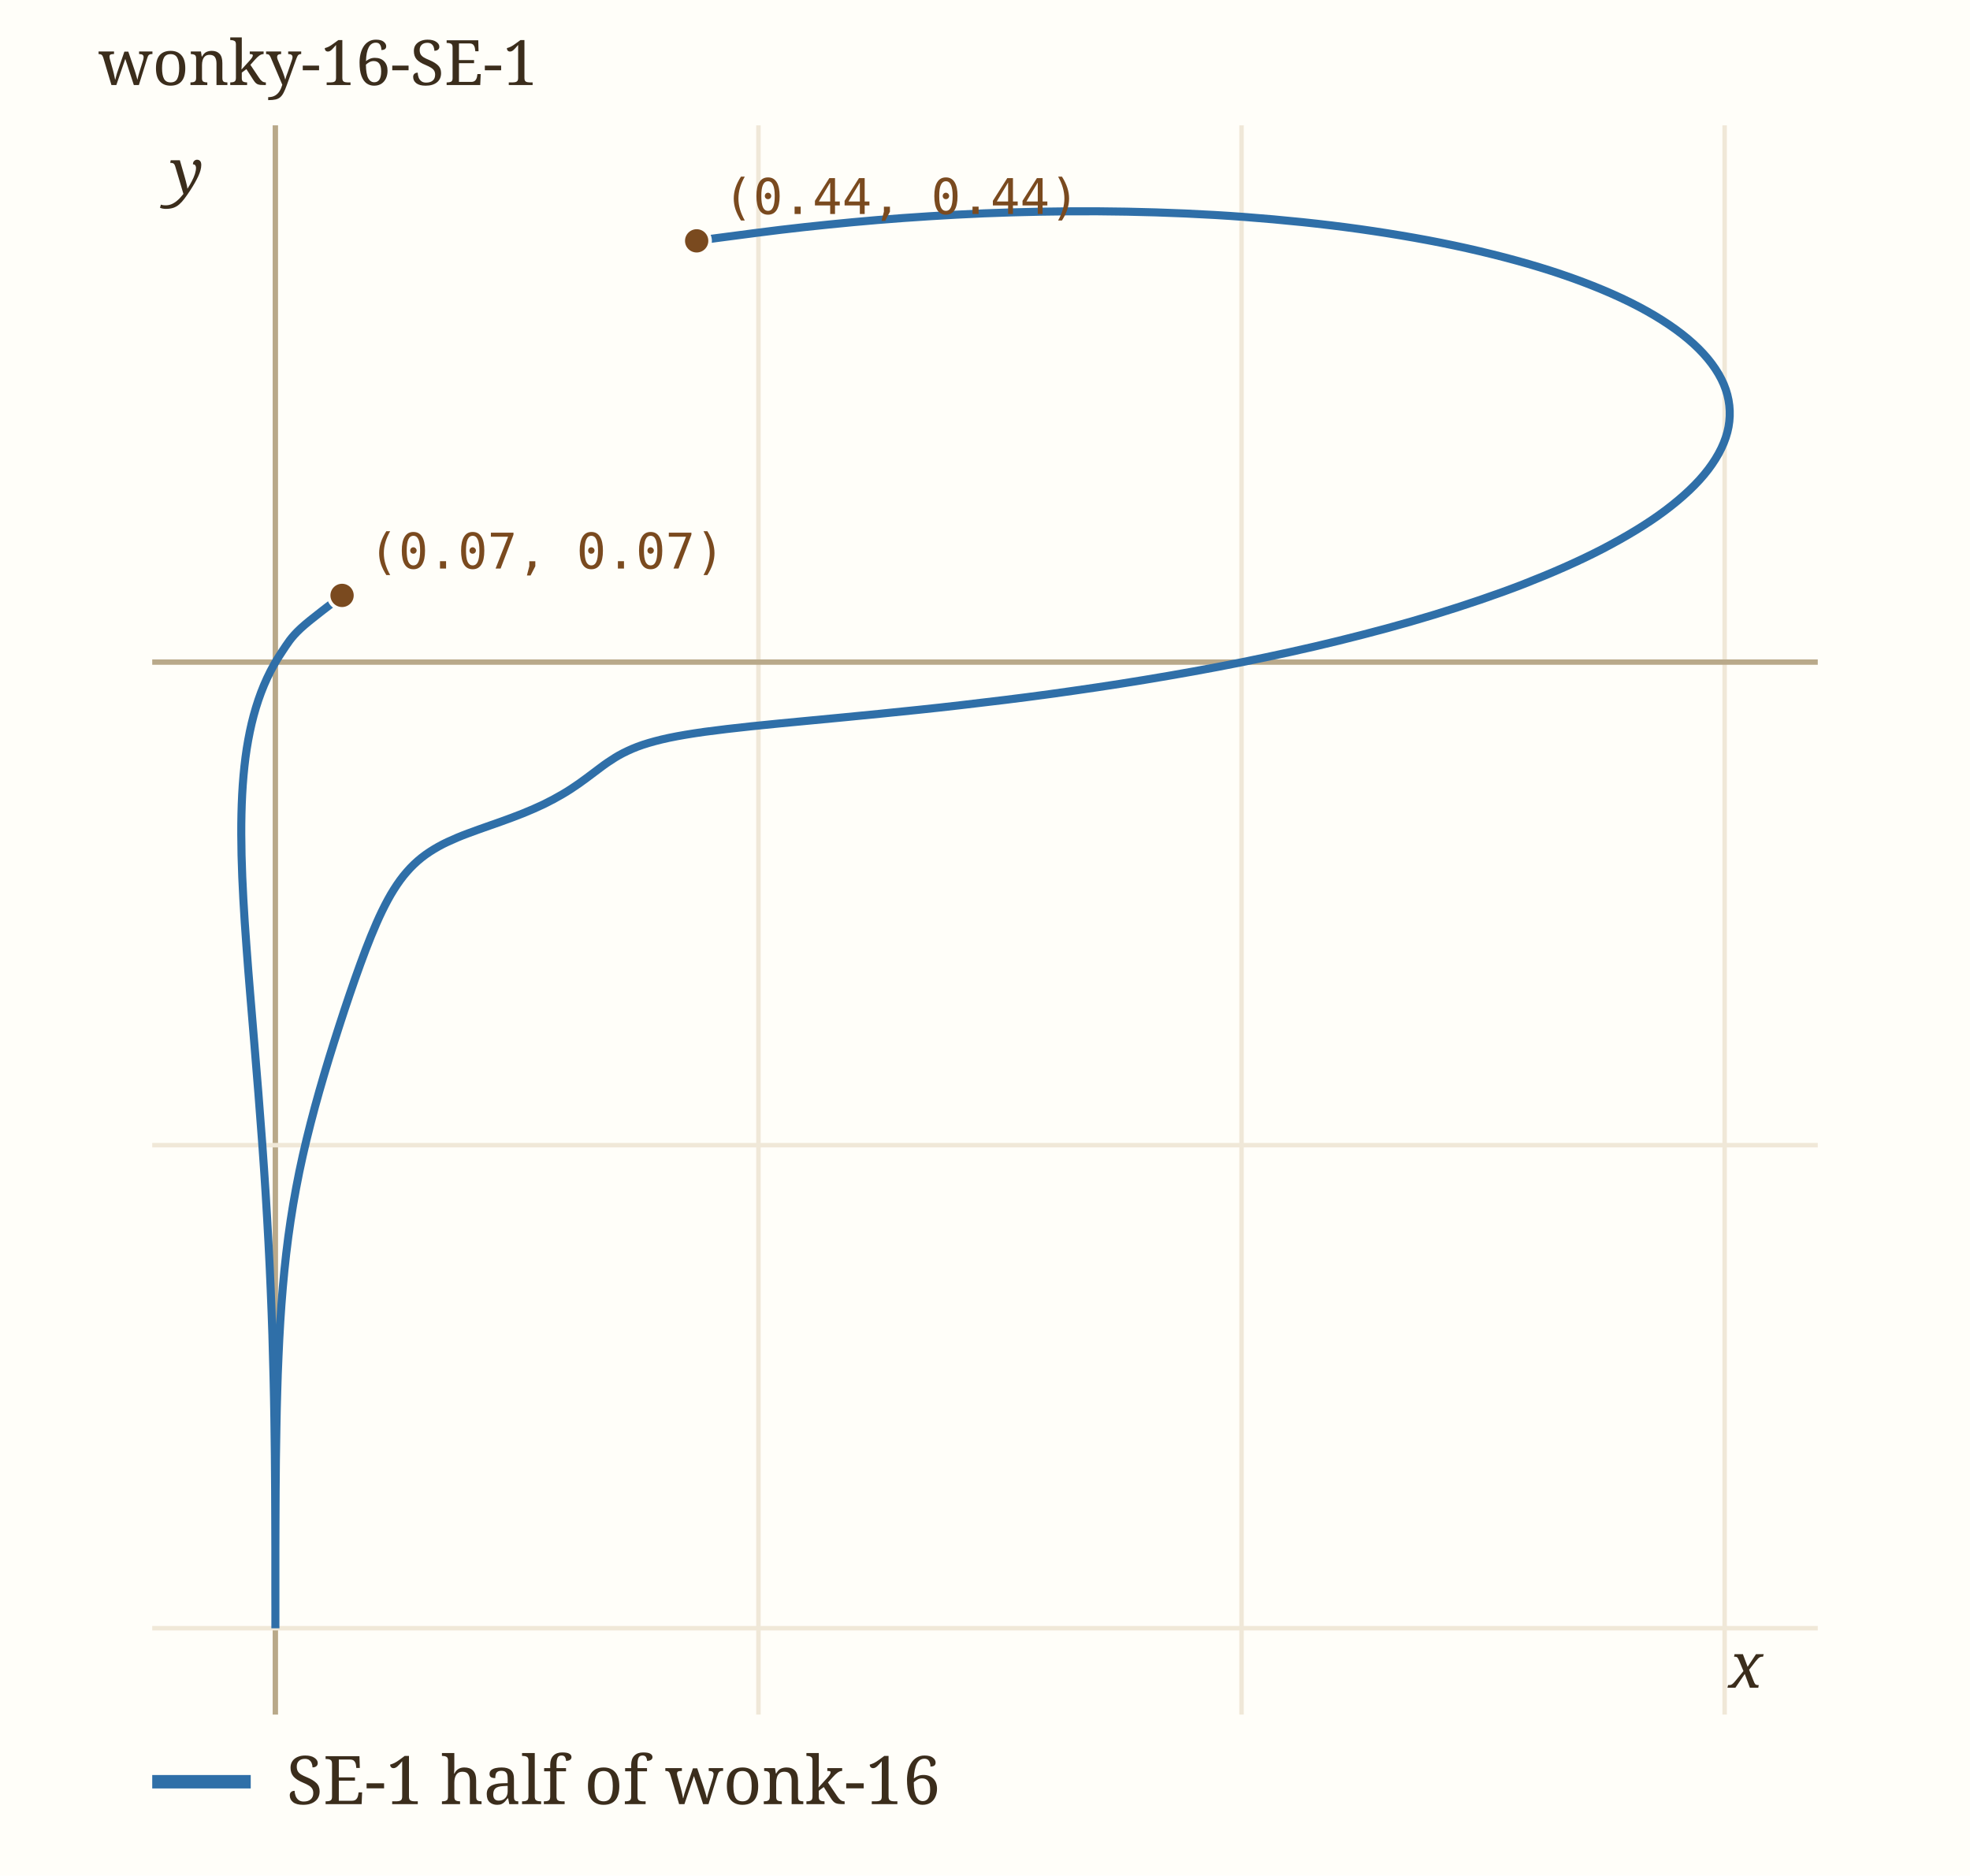
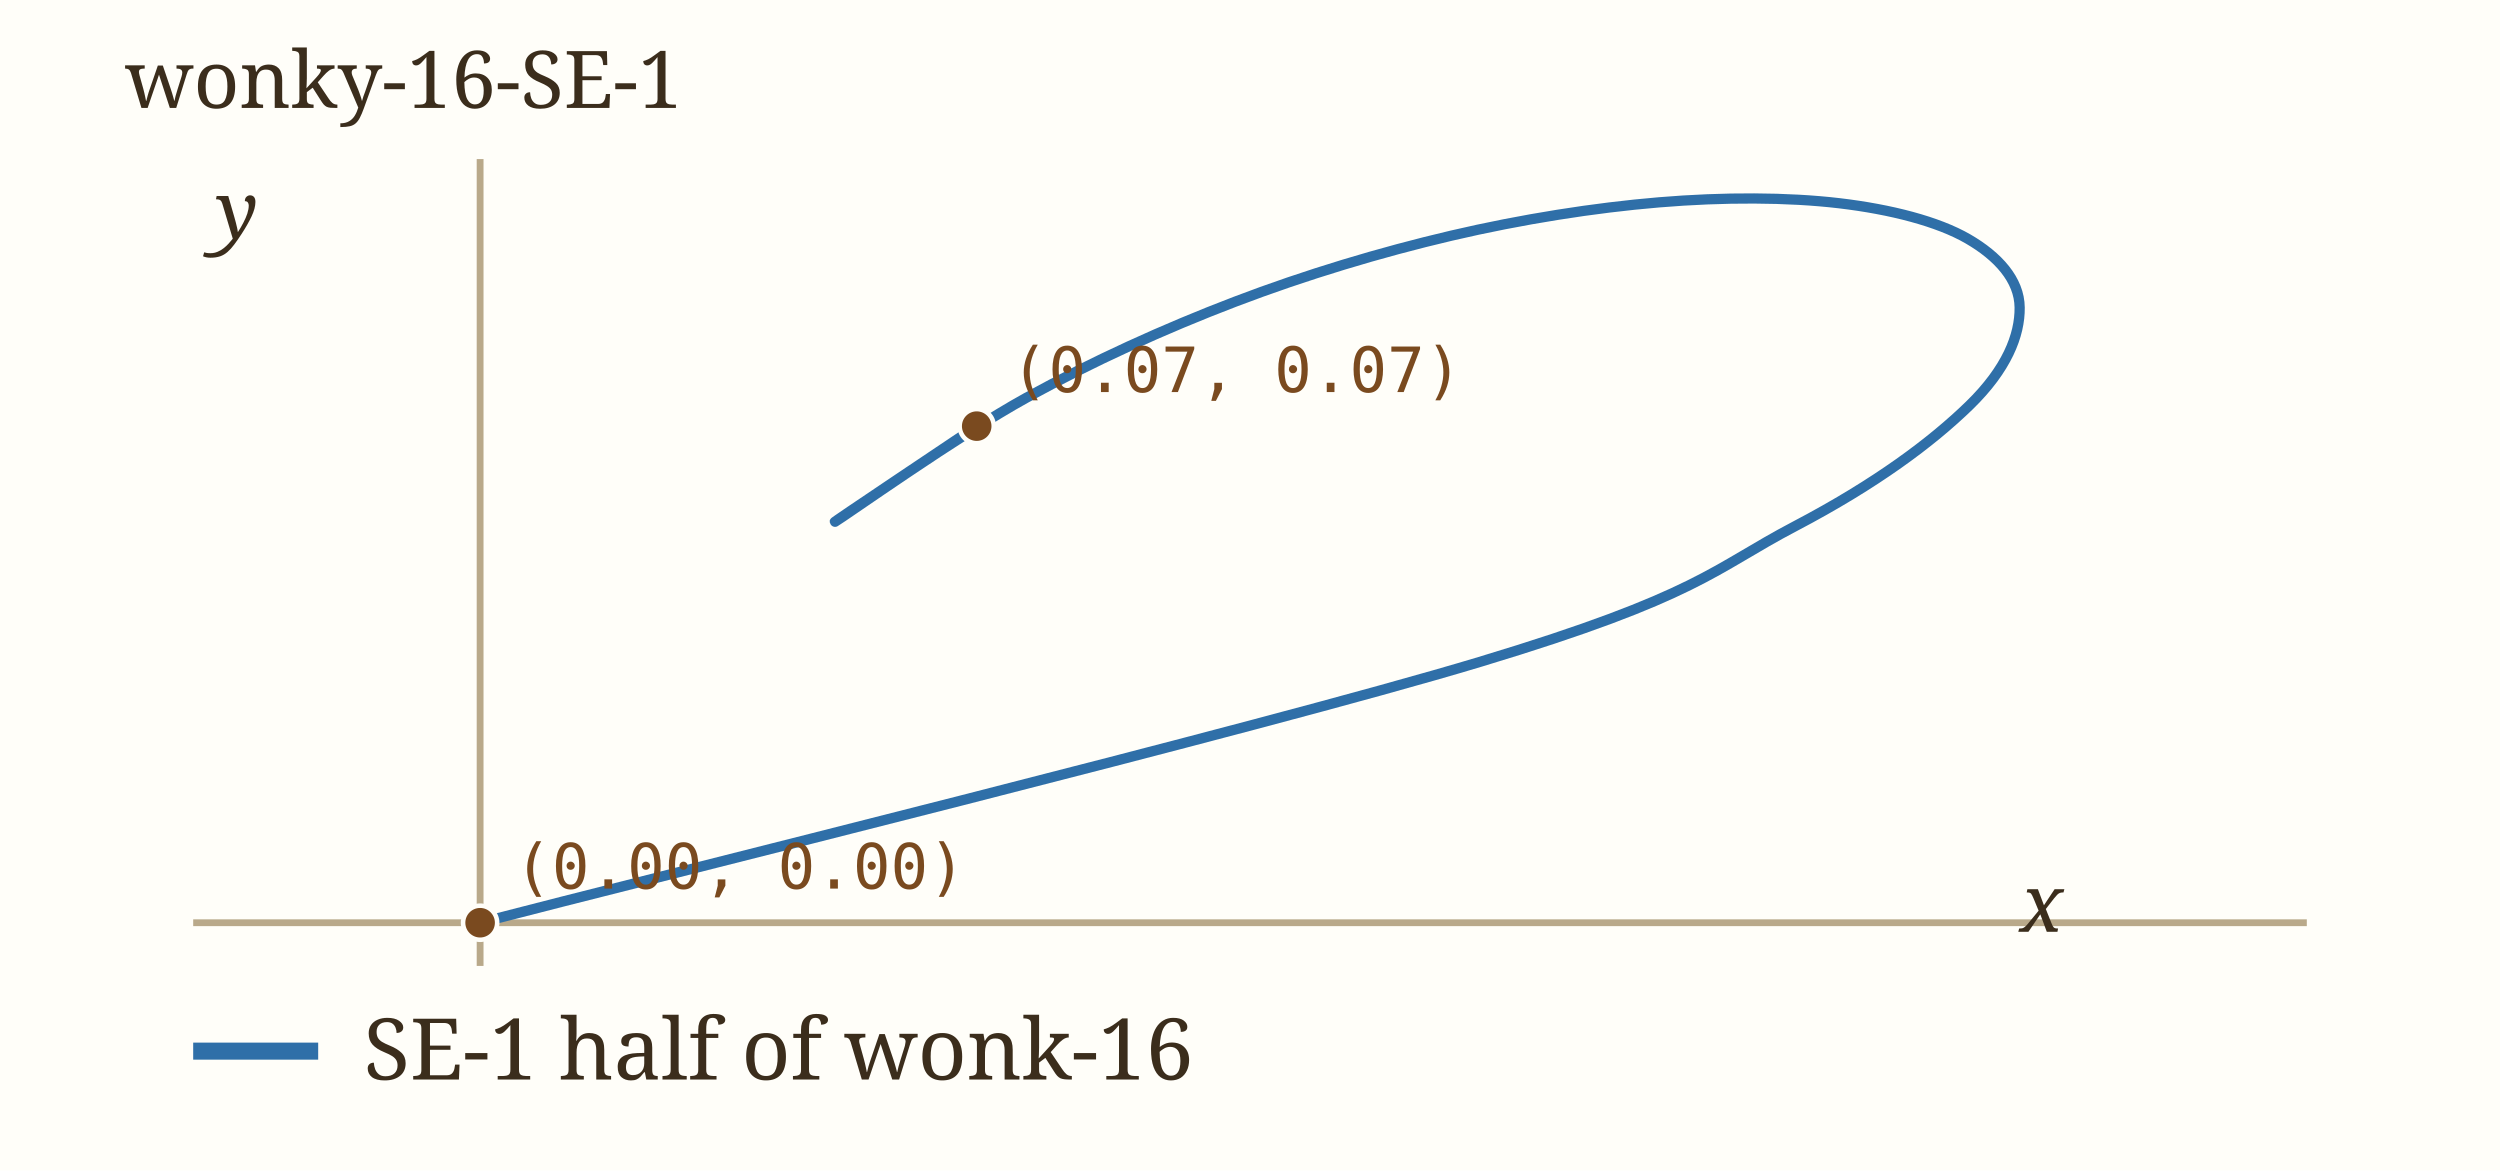
- <svg xmlns="http://www.w3.org/2000/svg" viewBox="0 0 440 419" width="440" height="419" role="img" aria-label="wonky-16-SE-1" data-panel="wonky-16-SE-1">
-   <rect x="0" y="0" width="440" height="419" fill="#fffef9" />
+ <svg xmlns="http://www.w3.org/2000/svg" viewBox="0 0 440 206" width="440" height="206" role="img" aria-label="wonky-16-SE-1" data-panel="wonky-16-SE-1">
+   <rect x="0" y="0" width="440" height="206" fill="#fffef9" />
  <clipPath id="clip-wonky-16-SE-1">
-     <rect x="34" y="28" width="372" height="355" />
+     <rect x="34" y="28" width="372" height="142" />
  </clipPath>
  <g clip-path="url(#clip-wonky-16-SE-1)">
-     <line x1="61.5" x2="61.5" y1="28" y2="383" stroke="#b9a98a" stroke-width="1.2" />
-     <line x1="169.4" x2="169.4" y1="28" y2="383" stroke="#f0e8d8" stroke-width="1" />
-     <text x="169.4" y="397.0" font-family="ui-monospace, Menlo, monospace" font-size="11" fill="#9c8a6a" text-anchor="middle">0.5</text>
-     <line x1="277.3" x2="277.3" y1="28" y2="383" stroke="#f0e8d8" stroke-width="1" />
-     <text x="277.3" y="397.0" font-family="ui-monospace, Menlo, monospace" font-size="11" fill="#9c8a6a" text-anchor="middle">1</text>
-     <line x1="385.2" x2="385.2" y1="28" y2="383" stroke="#f0e8d8" stroke-width="1" />
-     <text x="385.2" y="397.0" font-family="ui-monospace, Menlo, monospace" font-size="11" fill="#9c8a6a" text-anchor="middle">1.5</text>
-     <line x1="34" x2="406" y1="363.7" y2="363.7" stroke="#f0e8d8" stroke-width="1" />
-     <text x="28.0" y="367.7" font-family="ui-monospace, Menlo, monospace" font-size="11" fill="#9c8a6a" text-anchor="end">-1</text>
-     <line x1="34" x2="406" y1="255.8" y2="255.8" stroke="#f0e8d8" stroke-width="1" />
-     <text x="28.0" y="259.8" font-family="ui-monospace, Menlo, monospace" font-size="11" fill="#9c8a6a" text-anchor="end">-0.5</text>
-     <line x1="34" x2="406" y1="147.9" y2="147.9" stroke="#b9a98a" stroke-width="1.2" />
-     <path d="M76.42,133.02 C74.88,134.25 69.39,138.29 67.15,140.38 C64.91,142.47 64.23,143.73 62.98,145.58 C61.73,147.43 60.63,149.40 59.66,151.47 C58.69,153.55 57.87,155.74 57.17,158.04 C56.46,160.35 55.90,162.77 55.44,165.29 C54.97,167.82 54.64,170.47 54.39,173.22 C54.14,175.97 54.00,178.84 53.93,181.81 C53.86,184.78 53.88,187.86 53.95,191.04 C54.02,194.21 54.17,197.49 54.35,200.85 C54.53,204.20 54.77,207.66 55.03,211.17 C55.28,214.69 55.57,218.29 55.87,221.92 C56.16,225.55 56.48,229.25 56.79,232.96 C57.10,236.68 57.41,240.44 57.71,244.18 C58.01,247.93 58.30,251.71 58.57,255.44 C58.84,259.17 59.10,262.91 59.33,266.59 C59.56,270.27 59.77,273.93 59.96,277.51 C60.15,281.09 60.32,284.63 60.46,288.07 C60.61,291.52 60.73,294.91 60.84,298.19 C60.94,301.47 61.03,304.67 61.10,307.77 C61.18,310.86 61.23,313.87 61.28,316.76 C61.33,319.64 61.36,322.43 61.39,325.10 C61.42,327.76 61.43,330.32 61.45,332.75 C61.47,335.18 61.47,337.50 61.48,339.67 C61.49,341.85 61.49,343.91 61.50,345.82 C61.50,347.73 61.50,349.52 61.50,351.15 C61.50,352.77 61.50,354.26 61.50,355.59 C61.51,356.92 61.51,358.10 61.51,359.11 C61.51,360.12 61.51,360.98 61.51,361.66 C61.51,362.34 61.51,362.86 61.51,363.21 C61.51,363.55 61.51,363.72 61.51,363.72 C61.51,363.72 61.51,363.55 61.51,363.21 C61.51,362.86 61.51,362.34 61.51,361.66 C61.51,360.98 61.51,360.12 61.51,359.11 C61.51,358.10 61.51,356.92 61.51,355.60 C61.51,354.27 61.51,352.78 61.51,351.17 C61.51,349.55 61.51,347.78 61.51,345.90 C61.52,344.02 61.52,341.99 61.53,339.88 C61.54,337.77 61.55,335.53 61.56,333.23 C61.58,330.93 61.60,328.52 61.62,326.08 C61.65,323.63 61.69,321.10 61.74,318.56 C61.78,316.01 61.84,313.41 61.92,310.82 C61.99,308.22 62.08,305.60 62.20,303.00 C62.31,300.39 62.44,297.78 62.60,295.21 C62.76,292.63 62.95,290.06 63.17,287.53 C63.39,284.99 63.64,282.49 63.93,280.00 C64.22,277.52 64.54,275.07 64.91,272.63 C65.28,270.19 65.68,267.78 66.14,265.37 C66.59,262.96 67.08,260.57 67.62,258.17 C68.16,255.77 68.74,253.38 69.36,250.97 C69.97,248.56 70.64,246.15 71.32,243.73 C72.01,241.31 72.73,238.87 73.47,236.45 C74.21,234.03 74.98,231.60 75.75,229.21 C76.52,226.82 77.31,224.43 78.10,222.12 C78.89,219.81 79.68,217.52 80.48,215.35 C81.27,213.17 82.07,211.06 82.88,209.08 C83.69,207.11 84.50,205.22 85.34,203.50 C86.19,201.77 87.04,200.16 87.96,198.71 C88.88,197.25 89.82,195.94 90.86,194.76 C91.89,193.57 92.97,192.54 94.15,191.60 C95.33,190.66 96.59,189.86 97.93,189.10 C99.27,188.35 100.72,187.71 102.21,187.07 C103.71,186.44 105.30,185.88 106.91,185.29 C108.51,184.70 110.20,184.15 111.84,183.55 C113.49,182.95 115.17,182.35 116.77,181.70 C118.36,181.05 119.95,180.37 121.43,179.66 C122.90,178.94 124.32,178.18 125.63,177.41 C126.95,176.64 128.16,175.83 129.31,175.03 C130.47,174.23 131.51,173.41 132.58,172.62 C133.65,171.84 134.62,171.05 135.72,170.31 C136.82,169.58 137.89,168.86 139.20,168.21 C140.51,167.55 141.87,166.94 143.58,166.37 C145.29,165.81 147.16,165.30 149.46,164.81 C151.77,164.33 154.34,163.90 157.40,163.47 C160.45,163.05 163.88,162.66 167.79,162.24 C171.70,161.82 176.06,161.42 180.85,160.96 C185.64,160.49 190.91,160.02 196.54,159.44 C202.16,158.87 208.26,158.26 214.59,157.52 C220.92,156.79 227.67,155.98 234.52,155.04 C241.37,154.09 248.55,153.05 255.68,151.86 C262.81,150.68 270.07,149.39 277.29,147.94 C284.51,146.48 291.82,144.90 298.99,143.13 C306.16,141.36 313.44,139.42 320.32,137.31 C327.20,135.20 334.03,132.91 340.28,130.48 C346.53,128.04 352.55,125.41 357.82,122.68 C363.08,119.94 367.93,117.04 371.88,114.07 C375.84,111.10 379.18,107.98 381.54,104.86 C383.91,101.74 385.49,98.51 386.07,95.34 C386.65,92.17 386.31,88.95 385.01,85.86 C383.70,82.77 381.40,79.68 378.23,76.79 C375.05,73.89 370.87,71.07 365.97,68.49 C361.07,65.91 355.21,63.47 348.83,61.30 C342.45,59.13 335.22,57.16 327.69,55.47 C320.16,53.78 311.94,52.34 303.64,51.17 C295.34,50.01 286.56,49.11 277.89,48.46 C269.23,47.81 260.29,47.45 251.64,47.28 C242.98,47.11 234.28,47.20 225.96,47.44 C217.65,47.68 209.47,48.15 201.75,48.70 C194.04,49.25 186.61,49.98 179.66,50.73 C172.71,51.47 164.07,52.67 160.06,53.18 C156.06,53.69 156.37,53.70 155.63,53.81" fill="none" stroke="#2f6fa8" stroke-width="1.8" stroke-linecap="round" data-path="wonky-16-SE-1" />
-     <circle cx="76.4" cy="133.0" r="3" fill="#7a4a1f" stroke="#fffef9" stroke-width="0.8" />
-     <text x="82.4" y="127.0" font-family="ui-monospace, Menlo, monospace" font-size="11" fill="#7a4a1f">(0.07, 0.07)</text>
-     <circle cx="155.6" cy="53.8" r="3" fill="#7a4a1f" stroke="#fffef9" stroke-width="0.8" />
-     <text x="161.6" y="47.8" font-family="ui-monospace, Menlo, monospace" font-size="11" fill="#7a4a1f">(0.44, 0.44)</text>
+     <line x1="84.5" x2="84.5" y1="28" y2="170" stroke="#b9a98a" stroke-width="1.2" />
+     <line x1="34" x2="406" y1="162.4" y2="162.4" stroke="#b9a98a" stroke-width="1.2" />
+     <path d="M84.54,162.39 C113.86,154.74 221.91,128.11 260.47,116.49 C299.03,104.86 301.54,100.15 315.90,92.63 C330.25,85.11 340.02,77.77 346.61,71.36 C353.20,64.94 355.51,59.01 355.46,54.13 C355.42,49.24 351.64,45.10 346.35,42.04 C341.06,38.98 332.77,36.84 323.71,35.77 C314.66,34.70 303.40,34.66 292.02,35.61 C280.64,36.56 267.86,38.57 255.42,41.48 C242.98,44.40 229.85,48.34 217.38,53.10 C204.91,57.86 192.34,63.58 180.60,70.03 C168.87,76.49 148.41,91.01 146.97,91.83 C145.53,92.66 167.79,77.79 171.95,74.98" fill="none" stroke="#2f6fa8" stroke-width="1.8" stroke-linecap="round" data-path="wonky-16-SE-1" />
+     <circle cx="84.5" cy="162.4" r="3" fill="#7a4a1f" stroke="#fffef9" stroke-width="0.8" />
+     <text x="90.5" y="156.4" font-family="ui-monospace, Menlo, monospace" font-size="11" fill="#7a4a1f">(0.00, 0.00)</text>
+     <circle cx="171.9" cy="75.0" r="3" fill="#7a4a1f" stroke="#fffef9" stroke-width="0.8" />
+     <text x="177.9" y="69.0" font-family="ui-monospace, Menlo, monospace" font-size="11" fill="#7a4a1f">(0.07, 0.07)</text>
  </g>
-   <text x="386.1" y="377.0" font-family="Georgia, serif" font-size="14" font-style="italic" fill="#3b2d1c">x</text>
-   <text x="38.0" y="43.3" font-family="Georgia, serif" font-size="14" font-style="italic" fill="#3b2d1c">y</text>
+   <text x="355.5" y="164.0" font-family="Georgia, serif" font-size="14" font-style="italic" fill="#3b2d1c">x</text>
+   <text x="38.0" y="42.0" font-family="Georgia, serif" font-size="14" font-style="italic" fill="#3b2d1c">y</text>
  <text x="22" y="19" font-family="Georgia, serif" font-size="14" fill="#3b2d1c">wonky-16-SE-1</text>
-   <line x1="34" x2="56" y1="398" y2="398" stroke="#2f6fa8" stroke-width="3" />
-   <text x="64" y="403" font-family="Georgia, serif" font-size="15" fill="#3b2d1c">SE-1 half of wonk-16</text>
+   <line x1="34" x2="56" y1="185" y2="185" stroke="#2f6fa8" stroke-width="3" />
+   <text x="64" y="190" font-family="Georgia, serif" font-size="15" fill="#3b2d1c">SE-1 half of wonk-16</text>
</svg>
